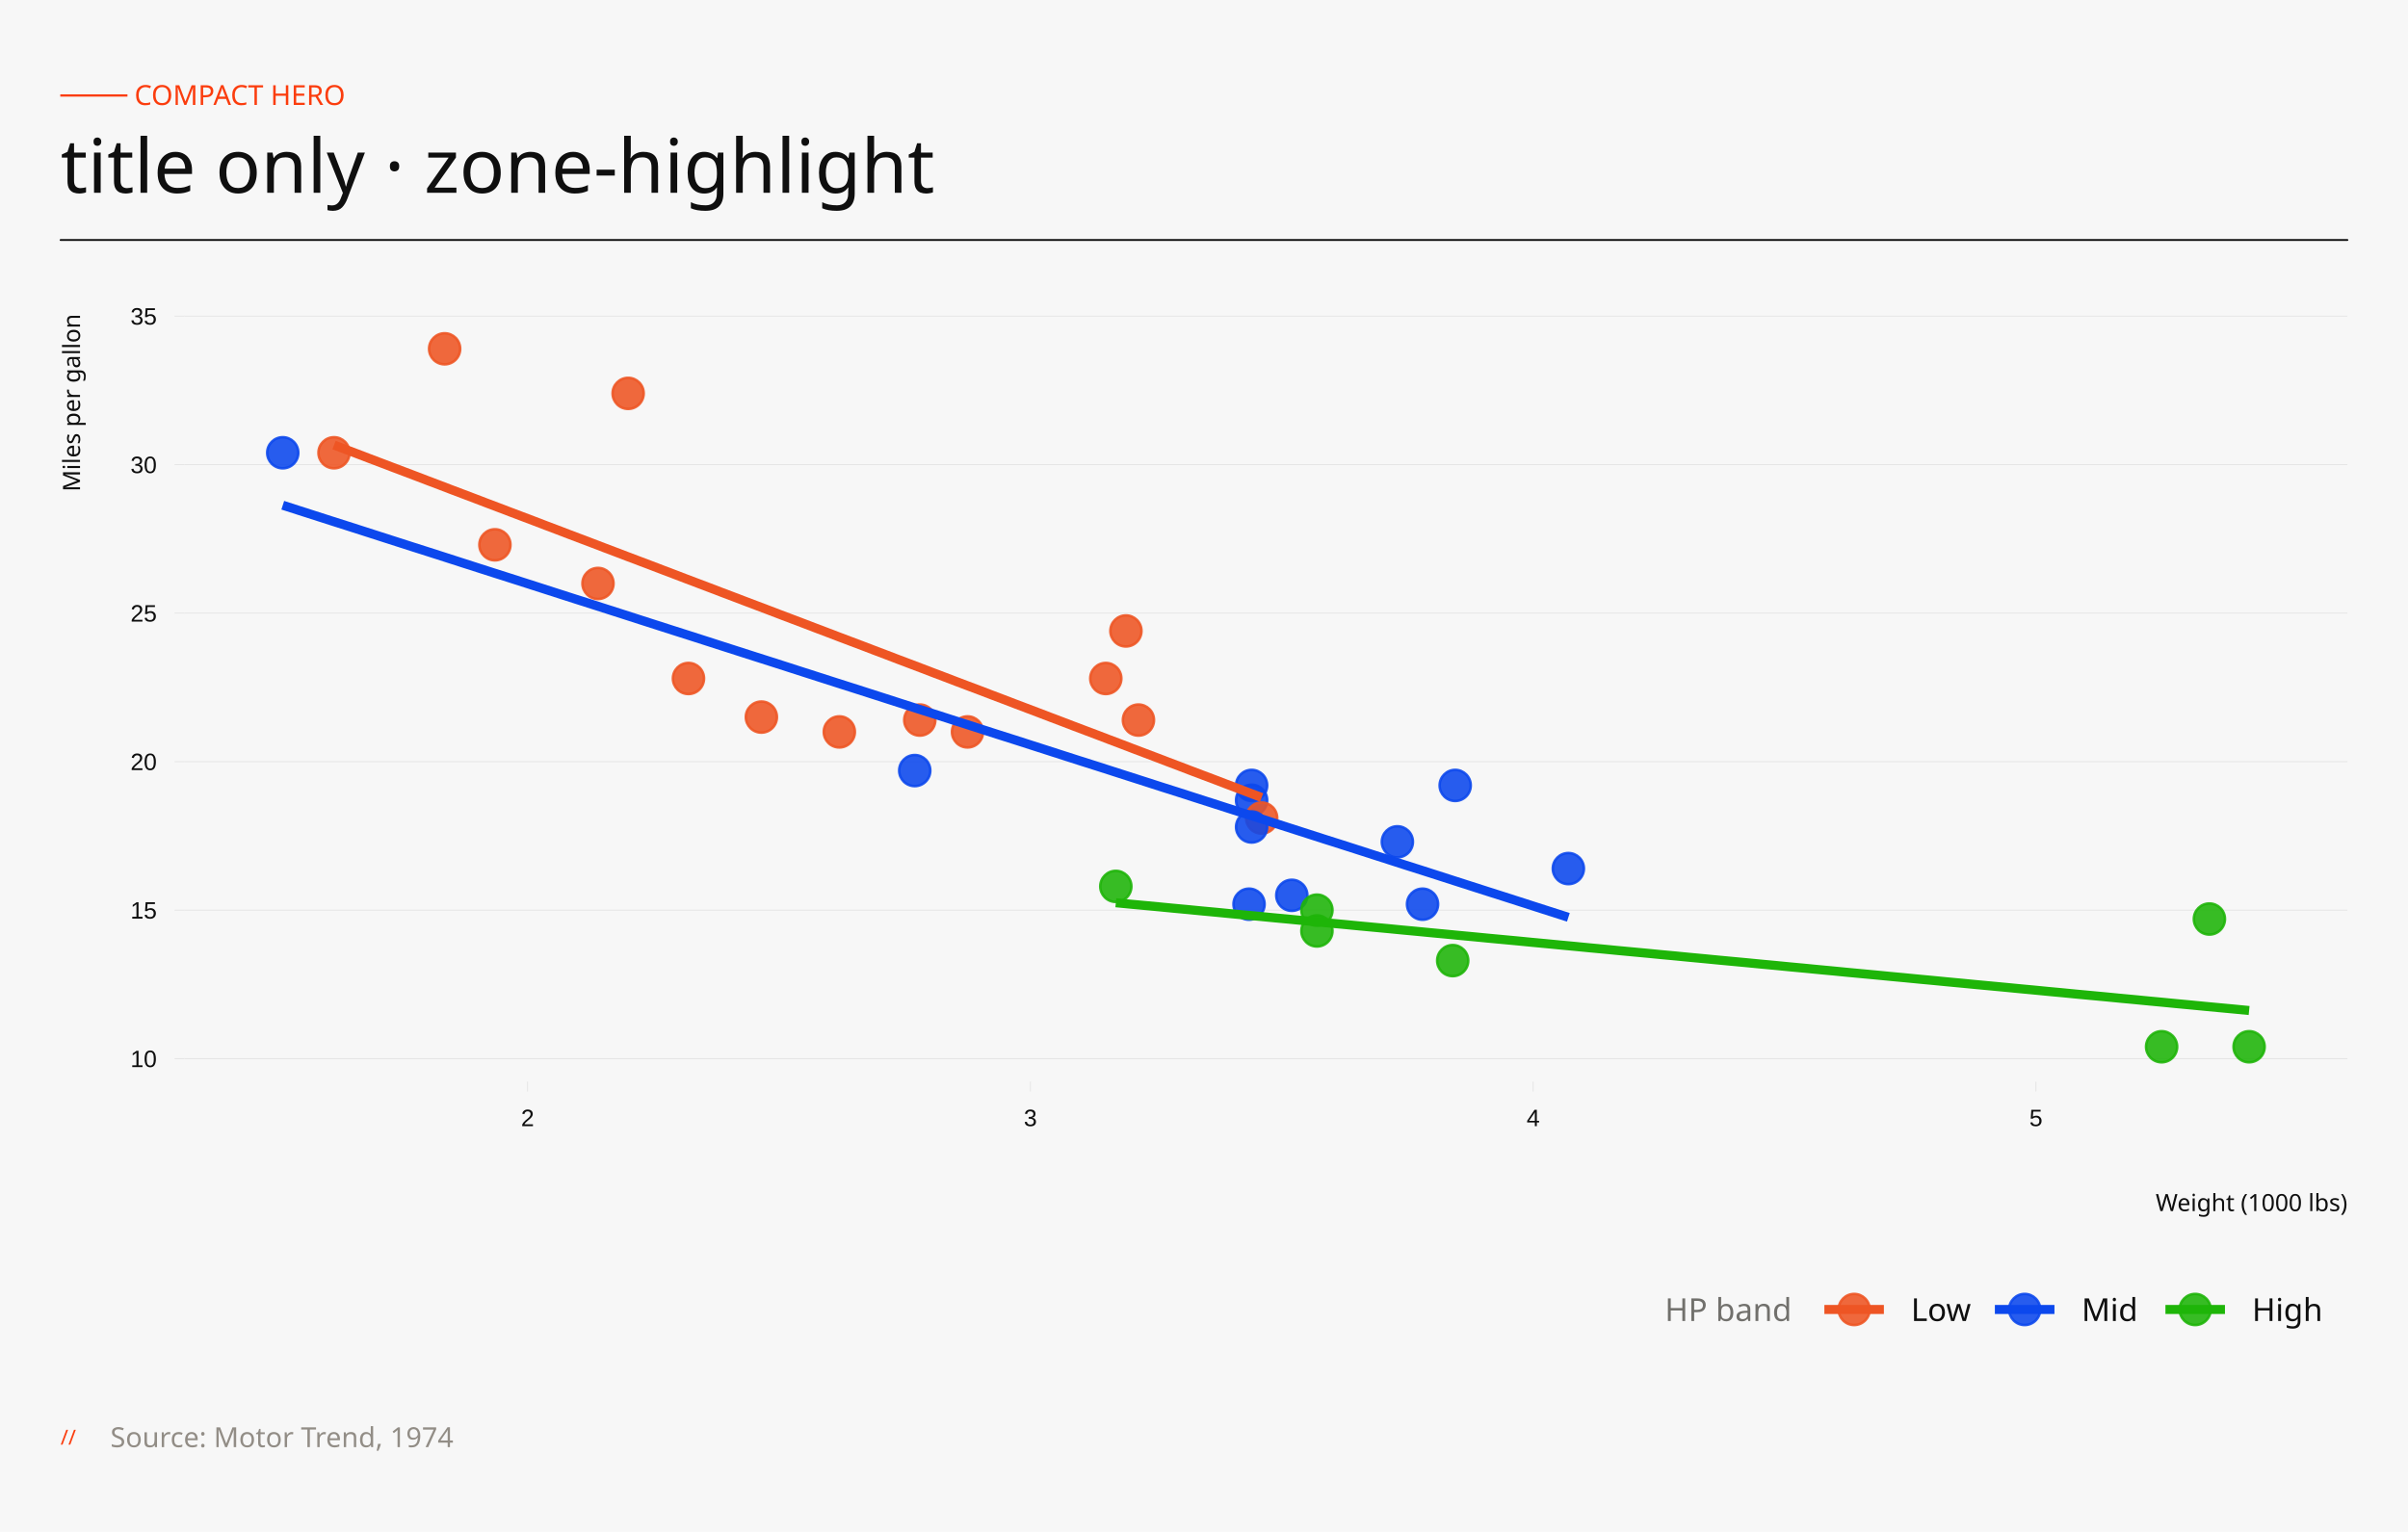
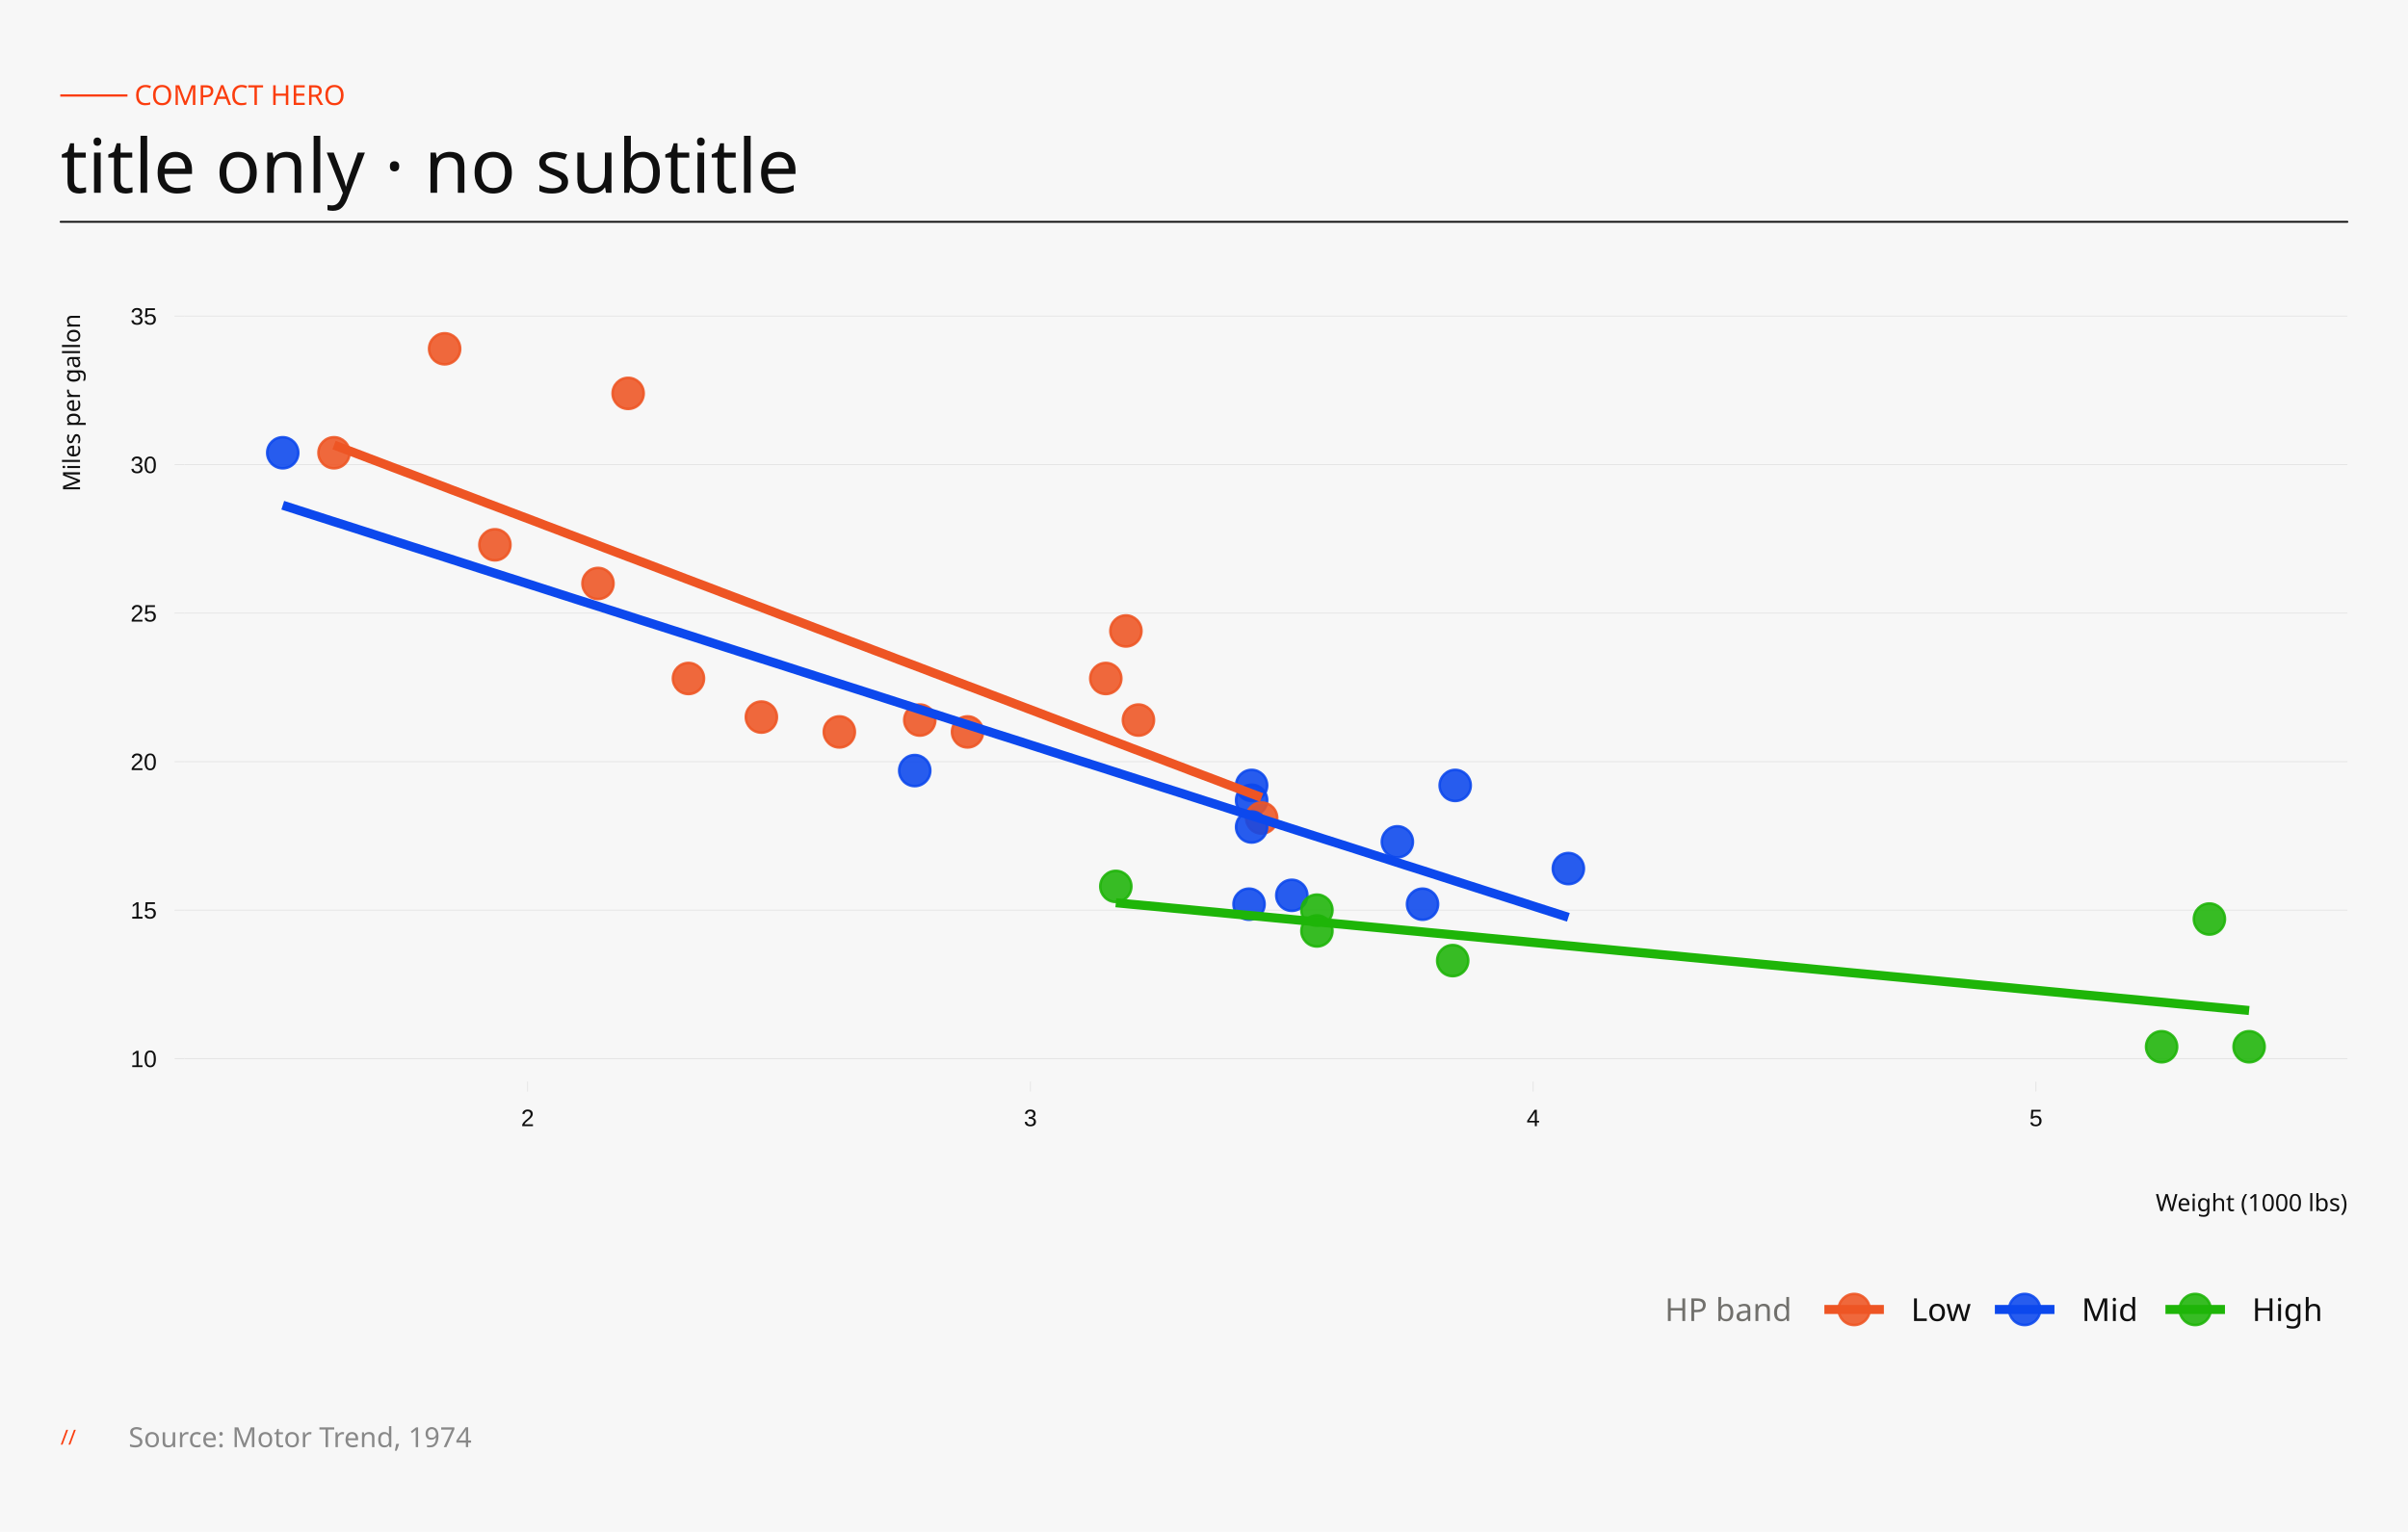
<svg xmlns="http://www.w3.org/2000/svg" width="396.00pt" height="252.00pt" viewBox="0 0 396.00 252.00">
  <g class="svglite">
    <defs>
      <style type="text/css">
    .svglite line, .svglite polyline, .svglite polygon, .svglite path, .svglite rect, .svglite circle {
      fill: none;
      stroke: #000000;
      stroke-linecap: round;
      stroke-linejoin: round;
      stroke-miterlimit: 10.00;
    }
    .svglite text {
      white-space: pre;
    }
    .svglite g.glyphgroup path {
      fill: inherit;
      stroke: none;
    }
  </style>
    </defs>
    <rect width="100%" height="100%" style="stroke: none; fill: none;" />
    <defs>
      <clipPath id="cpMC4wMHwzOTYuMDB8MC4wMHwyNTIuMDA=">
        <rect x="0.00" y="0.00" width="396.00" height="252.00" />
      </clipPath>
    </defs>
    <g clip-path="url(#cpMC4wMHwzOTYuMDB8MC4wMHwyNTIuMDA=)">
      <rect x="0.00" y="0.00" width="396.00" height="252.00" style="stroke-width: 0.63; stroke: none; fill: #F7F7F7;" />
    </g>
    <defs>
      <clipPath id="cpMzAuMzN8Mzg2LjA0fDUxLjY0fDE3Ny45Mw==">
        <rect x="30.33" y="51.64" width="355.71" height="126.30" />
      </clipPath>
    </defs>
    <g clip-path="url(#cpMzAuMzN8Mzg2LjA0fDUxLjY0fDE3Ny45Mw==)">
      <rect x="30.33" y="51.64" width="355.71" height="126.30" style="stroke-width: 0.63; stroke: none; fill: #F7F7F7;" />
      <polyline points="30.33,174.15 386.04,174.15 " style="stroke-width: 0.15; stroke: #E4E4E4; stroke-linecap: butt;" />
      <polyline points="30.33,149.72 386.04,149.72 " style="stroke-width: 0.15; stroke: #E4E4E4; stroke-linecap: butt;" />
      <polyline points="30.33,125.29 386.04,125.29 " style="stroke-width: 0.15; stroke: #E4E4E4; stroke-linecap: butt;" />
      <polyline points="30.33,100.86 386.04,100.86 " style="stroke-width: 0.15; stroke: #E4E4E4; stroke-linecap: butt;" />
      <polyline points="30.33,76.43 386.04,76.43 " style="stroke-width: 0.15; stroke: #E4E4E4; stroke-linecap: butt;" />
      <polyline points="30.33,52.00 386.04,52.00 " style="stroke-width: 0.15; stroke: #E4E4E4; stroke-linecap: butt;" />
      <circle cx="138.03" cy="120.40" r="2.56" style="stroke-width: 0.42; stroke: #EE5524; stroke-opacity: 0.88; fill: #EE5524; fill-opacity: 0.88;" />
      <circle cx="159.11" cy="120.40" r="2.56" style="stroke-width: 0.42; stroke: #EE5524; stroke-opacity: 0.88; fill: #EE5524; fill-opacity: 0.88;" />
      <circle cx="113.22" cy="111.61" r="2.56" style="stroke-width: 0.42; stroke: #EE5524; stroke-opacity: 0.88; fill: #EE5524; fill-opacity: 0.88;" />
      <circle cx="187.22" cy="118.45" r="2.56" style="stroke-width: 0.42; stroke: #EE5524; stroke-opacity: 0.88; fill: #EE5524; fill-opacity: 0.88;" />
      <circle cx="205.83" cy="131.64" r="2.56" style="stroke-width: 0.42; stroke: #0C48ED; stroke-opacity: 0.88; fill: #0C48ED; fill-opacity: 0.88;" />
      <circle cx="207.48" cy="134.57" r="2.56" style="stroke-width: 0.42; stroke: #EE5524; stroke-opacity: 0.88; fill: #EE5524; fill-opacity: 0.88;" />
      <circle cx="216.57" cy="153.14" r="2.56" style="stroke-width: 0.42; stroke: #1EB508; stroke-opacity: 0.88; fill: #1EB508; fill-opacity: 0.88;" />
      <circle cx="185.16" cy="103.79" r="2.56" style="stroke-width: 0.42; stroke: #EE5524; stroke-opacity: 0.88; fill: #EE5524; fill-opacity: 0.88;" />
      <circle cx="181.85" cy="111.61" r="2.56" style="stroke-width: 0.42; stroke: #EE5524; stroke-opacity: 0.88; fill: #EE5524; fill-opacity: 0.88;" />
      <circle cx="205.83" cy="129.20" r="2.56" style="stroke-width: 0.42; stroke: #0C48ED; stroke-opacity: 0.88; fill: #0C48ED; fill-opacity: 0.88;" />
      <circle cx="205.83" cy="136.04" r="2.56" style="stroke-width: 0.42; stroke: #0C48ED; stroke-opacity: 0.88; fill: #0C48ED; fill-opacity: 0.88;" />
      <circle cx="257.92" cy="142.88" r="2.56" style="stroke-width: 0.42; stroke: #0C48ED; stroke-opacity: 0.88; fill: #0C48ED; fill-opacity: 0.88;" />
      <circle cx="229.80" cy="138.48" r="2.56" style="stroke-width: 0.42; stroke: #0C48ED; stroke-opacity: 0.88; fill: #0C48ED; fill-opacity: 0.88;" />
      <circle cx="233.94" cy="148.74" r="2.56" style="stroke-width: 0.42; stroke: #0C48ED; stroke-opacity: 0.88; fill: #0C48ED; fill-opacity: 0.88;" />
      <circle cx="355.48" cy="172.19" r="2.56" style="stroke-width: 0.42; stroke: #1EB508; stroke-opacity: 0.88; fill: #1EB508; fill-opacity: 0.88;" />
      <circle cx="369.87" cy="172.19" r="2.56" style="stroke-width: 0.42; stroke: #1EB508; stroke-opacity: 0.88; fill: #1EB508; fill-opacity: 0.88;" />
      <circle cx="363.34" cy="151.18" r="2.56" style="stroke-width: 0.42; stroke: #1EB508; stroke-opacity: 0.88; fill: #1EB508; fill-opacity: 0.88;" />
      <circle cx="103.30" cy="64.71" r="2.56" style="stroke-width: 0.42; stroke: #EE5524; stroke-opacity: 0.88; fill: #EE5524; fill-opacity: 0.88;" />
      <circle cx="54.93" cy="74.48" r="2.56" style="stroke-width: 0.42; stroke: #EE5524; stroke-opacity: 0.88; fill: #EE5524; fill-opacity: 0.88;" />
      <circle cx="73.12" cy="57.38" r="2.56" style="stroke-width: 0.42; stroke: #EE5524; stroke-opacity: 0.88; fill: #EE5524; fill-opacity: 0.88;" />
      <circle cx="125.21" cy="117.96" r="2.56" style="stroke-width: 0.42; stroke: #EE5524; stroke-opacity: 0.88; fill: #EE5524; fill-opacity: 0.88;" />
      <circle cx="212.44" cy="147.28" r="2.56" style="stroke-width: 0.42; stroke: #0C48ED; stroke-opacity: 0.88; fill: #0C48ED; fill-opacity: 0.88;" />
      <circle cx="205.41" cy="148.74" r="2.56" style="stroke-width: 0.42; stroke: #0C48ED; stroke-opacity: 0.88; fill: #0C48ED; fill-opacity: 0.88;" />
      <circle cx="238.90" cy="158.02" r="2.56" style="stroke-width: 0.42; stroke: #1EB508; stroke-opacity: 0.88; fill: #1EB508; fill-opacity: 0.88;" />
      <circle cx="239.31" cy="129.20" r="2.56" style="stroke-width: 0.42; stroke: #0C48ED; stroke-opacity: 0.88; fill: #0C48ED; fill-opacity: 0.88;" />
      <circle cx="81.39" cy="89.62" r="2.56" style="stroke-width: 0.42; stroke: #EE5524; stroke-opacity: 0.88; fill: #EE5524; fill-opacity: 0.88;" />
      <circle cx="98.34" cy="95.98" r="2.56" style="stroke-width: 0.42; stroke: #EE5524; stroke-opacity: 0.88; fill: #EE5524; fill-opacity: 0.88;" />
      <circle cx="46.50" cy="74.48" r="2.56" style="stroke-width: 0.42; stroke: #0C48ED; stroke-opacity: 0.88; fill: #0C48ED; fill-opacity: 0.88;" />
      <circle cx="183.50" cy="145.81" r="2.56" style="stroke-width: 0.42; stroke: #1EB508; stroke-opacity: 0.88; fill: #1EB508; fill-opacity: 0.88;" />
      <circle cx="150.43" cy="126.76" r="2.56" style="stroke-width: 0.42; stroke: #0C48ED; stroke-opacity: 0.88; fill: #0C48ED; fill-opacity: 0.88;" />
      <circle cx="216.57" cy="149.72" r="2.56" style="stroke-width: 0.42; stroke: #1EB508; stroke-opacity: 0.88; fill: #1EB508; fill-opacity: 0.88;" />
      <circle cx="151.26" cy="118.45" r="2.56" style="stroke-width: 0.42; stroke: #EE5524; stroke-opacity: 0.88; fill: #EE5524; fill-opacity: 0.88;" />
      <polyline points="54.93,73.21 56.86,73.94 58.79,74.67 60.72,75.41 62.65,76.14 64.59,76.88 66.52,77.61 68.45,78.34 70.38,79.08 72.31,79.81 74.24,80.55 76.17,81.28 78.10,82.01 80.03,82.75 81.96,83.48 83.90,84.22 85.83,84.95 87.76,85.68 89.69,86.42 91.62,87.15 93.55,87.89 95.48,88.62 97.41,89.35 99.34,90.09 101.27,90.82 103.21,91.56 105.14,92.29 107.07,93.02 109.00,93.76 110.93,94.49 112.86,95.23 114.79,95.96 116.72,96.69 118.65,97.43 120.58,98.16 122.52,98.90 124.45,99.63 126.38,100.36 128.31,101.10 130.24,101.83 132.17,102.56 134.10,103.30 136.03,104.03 137.96,104.77 139.89,105.50 141.83,106.23 143.76,106.97 145.69,107.70 147.62,108.44 149.55,109.17 151.48,109.90 153.41,110.64 155.34,111.37 157.27,112.11 159.20,112.84 161.14,113.57 163.07,114.31 165.00,115.04 166.93,115.78 168.86,116.51 170.79,117.24 172.72,117.98 174.65,118.71 176.58,119.45 178.51,120.18 180.45,120.91 182.38,121.65 184.31,122.38 186.24,123.12 188.17,123.85 190.10,124.58 192.03,125.32 193.96,126.05 195.89,126.79 197.82,127.52 199.76,128.25 201.69,128.99 203.62,129.72 205.55,130.46 207.48,131.19 " style="stroke-width: 1.49; stroke: #EE5524; stroke-linecap: butt;" />
      <polyline points="46.50,83.11 49.17,83.97 51.85,84.83 54.53,85.69 57.20,86.54 59.88,87.40 62.55,88.26 65.23,89.12 67.91,89.98 70.58,90.83 73.26,91.69 75.93,92.55 78.61,93.41 81.29,94.27 83.96,95.12 86.64,95.98 89.32,96.84 91.99,97.70 94.67,98.56 97.34,99.41 100.02,100.27 102.70,101.13 105.37,101.99 108.05,102.85 110.73,103.71 113.40,104.56 116.08,105.42 118.75,106.28 121.43,107.14 124.11,108.00 126.78,108.85 129.46,109.71 132.13,110.57 134.81,111.43 137.49,112.29 140.16,113.14 142.84,114.00 145.52,114.86 148.19,115.72 150.87,116.58 153.54,117.43 156.22,118.29 158.90,119.15 161.57,120.01 164.25,120.87 166.93,121.72 169.60,122.58 172.28,123.44 174.95,124.30 177.63,125.16 180.31,126.01 182.98,126.87 185.66,127.73 188.34,128.59 191.01,129.45 193.69,130.30 196.36,131.16 199.04,132.02 201.72,132.88 204.39,133.74 207.07,134.59 209.74,135.45 212.42,136.31 215.10,137.17 217.77,138.03 220.45,138.88 223.13,139.74 225.80,140.60 228.48,141.46 231.15,142.32 233.83,143.17 236.51,144.03 239.18,144.89 241.86,145.75 244.54,146.61 247.21,147.46 249.89,148.32 252.56,149.18 255.24,150.04 257.92,150.90 " style="stroke-width: 1.49; stroke: #0C48ED; stroke-linecap: butt;" />
      <polyline points="183.50,148.50 185.86,148.73 188.22,148.95 190.58,149.17 192.94,149.40 195.30,149.62 197.66,149.85 200.02,150.07 202.37,150.30 204.73,150.52 207.09,150.74 209.45,150.97 211.81,151.19 214.17,151.42 216.53,151.64 218.89,151.87 221.25,152.09 223.61,152.32 225.97,152.54 228.32,152.76 230.68,152.99 233.04,153.21 235.40,153.44 237.76,153.66 240.12,153.89 242.48,154.11 244.84,154.34 247.20,154.56 249.56,154.78 251.91,155.01 254.27,155.23 256.63,155.46 258.99,155.68 261.35,155.91 263.71,156.13 266.07,156.36 268.43,156.58 270.79,156.80 273.15,157.03 275.51,157.25 277.86,157.48 280.22,157.70 282.58,157.93 284.94,158.15 287.30,158.37 289.66,158.60 292.02,158.82 294.38,159.05 296.74,159.27 299.10,159.50 301.46,159.72 303.81,159.95 306.17,160.17 308.53,160.39 310.89,160.62 313.25,160.84 315.61,161.07 317.97,161.29 320.33,161.52 322.69,161.74 325.05,161.97 327.41,162.19 329.76,162.41 332.12,162.64 334.48,162.86 336.84,163.09 339.20,163.31 341.56,163.54 343.92,163.76 346.28,163.98 348.64,164.21 351.00,164.43 353.36,164.66 355.71,164.88 358.07,165.11 360.43,165.33 362.79,165.56 365.15,165.78 367.51,166.00 369.87,166.23 " style="stroke-width: 1.49; stroke: #1EB508; stroke-linecap: butt;" />
    </g>
    <g clip-path="url(#cpMC4wMHwzOTYuMDB8MC4wMHwyNTIuMDA=)">
      <text x="25.79" y="175.54" text-anchor="end" style="font-size: 3.90px;fill: #0F0F0F; font-family: &quot;Arial&quot;;" textLength="4.31px" lengthAdjust="spacingAndGlyphs">10</text>
      <text x="25.79" y="151.11" text-anchor="end" style="font-size: 3.90px;fill: #0F0F0F; font-family: &quot;Arial&quot;;" textLength="4.31px" lengthAdjust="spacingAndGlyphs">15</text>
      <text x="25.79" y="126.68" text-anchor="end" style="font-size: 3.90px;fill: #0F0F0F; font-family: &quot;Arial&quot;;" textLength="4.31px" lengthAdjust="spacingAndGlyphs">20</text>
      <text x="25.79" y="102.25" text-anchor="end" style="font-size: 3.90px;fill: #0F0F0F; font-family: &quot;Arial&quot;;" textLength="4.31px" lengthAdjust="spacingAndGlyphs">25</text>
      <text x="25.79" y="77.83" text-anchor="end" style="font-size: 3.90px;fill: #0F0F0F; font-family: &quot;Arial&quot;;" textLength="4.31px" lengthAdjust="spacingAndGlyphs">30</text>
      <text x="25.79" y="53.40" text-anchor="end" style="font-size: 3.90px;fill: #0F0F0F; font-family: &quot;Arial&quot;;" textLength="4.31px" lengthAdjust="spacingAndGlyphs">35</text>
      <polyline points="28.71,174.15 30.33,174.15 " style="stroke-width: 0.15; stroke: #E4E4E4; stroke-linecap: butt;" />
      <polyline points="28.71,149.72 30.33,149.72 " style="stroke-width: 0.15; stroke: #E4E4E4; stroke-linecap: butt;" />
      <polyline points="28.71,125.29 30.33,125.29 " style="stroke-width: 0.15; stroke: #E4E4E4; stroke-linecap: butt;" />
      <polyline points="28.71,100.86 30.33,100.86 " style="stroke-width: 0.15; stroke: #E4E4E4; stroke-linecap: butt;" />
      <polyline points="28.71,76.43 30.33,76.43 " style="stroke-width: 0.15; stroke: #E4E4E4; stroke-linecap: butt;" />
      <polyline points="28.71,52.00 30.33,52.00 " style="stroke-width: 0.15; stroke: #E4E4E4; stroke-linecap: butt;" />
      <polyline points="86.76,179.55 86.76,177.93 " style="stroke-width: 0.15; stroke: #E4E4E4; stroke-linecap: butt;" />
      <polyline points="169.45,179.55 169.45,177.93 " style="stroke-width: 0.15; stroke: #E4E4E4; stroke-linecap: butt;" />
      <polyline points="252.13,179.55 252.13,177.93 " style="stroke-width: 0.15; stroke: #E4E4E4; stroke-linecap: butt;" />
      <polyline points="334.81,179.55 334.81,177.93 " style="stroke-width: 0.15; stroke: #E4E4E4; stroke-linecap: butt;" />
      <text x="86.76" y="185.25" text-anchor="middle" style="font-size: 3.90px;fill: #0F0F0F; font-family: &quot;Arial&quot;;" textLength="2.16px" lengthAdjust="spacingAndGlyphs">2</text>
      <text x="169.45" y="185.25" text-anchor="middle" style="font-size: 3.90px;fill: #0F0F0F; font-family: &quot;Arial&quot;;" textLength="2.16px" lengthAdjust="spacingAndGlyphs">3</text>
      <text x="252.13" y="185.25" text-anchor="middle" style="font-size: 3.90px;fill: #0F0F0F; font-family: &quot;Arial&quot;;" textLength="2.16px" lengthAdjust="spacingAndGlyphs">4</text>
      <text x="334.81" y="185.25" text-anchor="middle" style="font-size: 3.90px;fill: #0F0F0F; font-family: &quot;Arial&quot;;" textLength="2.16px" lengthAdjust="spacingAndGlyphs">5</text>
      <text x="386.04" y="199.23" text-anchor="end" style="font-size: 3.90px; font-weight: 100;fill: #0F0F0F; font-family: &quot;JetBrains Mono&quot;;" textLength="39.58px" lengthAdjust="spacingAndGlyphs">Weight (1000 lbs)</text>
      <text transform="translate(13.16,51.64) rotate(-90)" text-anchor="end" style="font-size: 3.90px; font-weight: 100;fill: #0F0F0F; font-family: &quot;JetBrains Mono&quot;;" textLength="37.25px" lengthAdjust="spacingAndGlyphs">Miles per gallon</text>
      <rect x="270.56" y="206.05" width="115.48" height="18.72" style="stroke-width: 0.75; stroke: none;" />
      <rect x="270.56" y="206.05" width="115.48" height="18.72" style="stroke-width: 0.63; stroke: none; fill: #F7F7F7;" />
      <text x="273.79" y="217.31" style="font-size: 5.20px;fill: #71706C; font-family: &quot;JetBrains Mono&quot;;" textLength="21.77px" lengthAdjust="spacingAndGlyphs">HP band</text>
      <rect x="298.80" y="209.29" width="12.24" height="12.24" style="stroke-width: 0.63; stroke: none; fill: #F7F7F7;" />
      <circle cx="304.92" cy="215.41" r="2.56" style="stroke-width: 0.42; stroke: #EE5524; stroke-opacity: 0.88; fill: #EE5524; fill-opacity: 0.88;" />
      <line x1="300.02" y1="215.41" x2="309.81" y2="215.41" style="stroke-width: 1.49; stroke: #EE5524; stroke-linecap: butt;" />
      <rect x="326.84" y="209.29" width="12.24" height="12.24" style="stroke-width: 0.63; stroke: none; fill: #F7F7F7;" />
      <circle cx="332.96" cy="215.41" r="2.56" style="stroke-width: 0.42; stroke: #0C48ED; stroke-opacity: 0.88; fill: #0C48ED; fill-opacity: 0.88;" />
      <line x1="328.06" y1="215.41" x2="337.86" y2="215.41" style="stroke-width: 1.49; stroke: #0C48ED; stroke-linecap: butt;" />
      <rect x="354.88" y="209.29" width="12.24" height="12.24" style="stroke-width: 0.63; stroke: none; fill: #F7F7F7;" />
      <circle cx="361.00" cy="215.41" r="2.56" style="stroke-width: 0.42; stroke: #1EB508; stroke-opacity: 0.88; fill: #1EB508; fill-opacity: 0.88;" />
      <line x1="356.11" y1="215.41" x2="365.90" y2="215.41" style="stroke-width: 1.49; stroke: #1EB508; stroke-linecap: butt;" />
      <text x="314.27" y="217.31" style="font-size: 5.20px;fill: #0F0F0F; font-family: &quot;JetBrains Mono&quot;;" textLength="9.33px" lengthAdjust="spacingAndGlyphs">Low</text>
      <text x="342.32" y="217.31" style="font-size: 5.20px;fill: #0F0F0F; font-family: &quot;JetBrains Mono&quot;;" textLength="9.33px" lengthAdjust="spacingAndGlyphs">Mid</text>
      <text x="370.36" y="217.31" style="font-size: 5.20px;fill: #0F0F0F; font-family: &quot;JetBrains Mono&quot;;" textLength="12.44px" lengthAdjust="spacingAndGlyphs">High</text>
-       <text x="9.96" y="31.71" style="font-size: 12.35px;fill: #0F0F0F; font-family: &quot;Archivo&quot;;" textLength="131.84px" lengthAdjust="spacingAndGlyphs">title only · zone-highlight</text>
+       <text x="9.96" y="31.71" style="font-size: 12.35px;fill: #0F0F0F; font-family: &quot;Archivo&quot;;" textLength="110.97px" lengthAdjust="spacingAndGlyphs">title only · no subtitle</text>
      <text x="9.96" y="17.27" style="font-size: 4.55px;fill: #FB3D0E; font-family: &quot;JetBrains Mono&quot;;" textLength="46.48px" lengthAdjust="spacingAndGlyphs">──── COMPACT HERO</text>
-       <polyline points="9.96,39.48 386.04,39.48 " style="stroke-width: 0.30; stroke: #0F0F0F;" />
-       <text x="9.96" y="237.64" style="font-size: 3.41px;fill: #FB3D0E; font-family: &quot;JetBrains Mono&quot;;" textLength="8.19px" lengthAdjust="spacingAndGlyphs">//  </text>
-       <text x="18.15" y="238.05" style="font-size: 4.55px;fill: #928D86; font-family: &quot;JetBrains Mono&quot;;" textLength="68.36px" lengthAdjust="spacingAndGlyphs">Source: Motor Trend, 1974</text>
+       <polyline points="9.96,36.49 386.04,36.49 " style="stroke-width: 0.30; stroke: #0F0F0F;" />
+       <text x="9.96" y="237.64" style="font-size: 3.41px; font-weight: 100;fill: #FB3D0E; font-family: &quot;JetBrains Mono&quot;;" textLength="8.19px" lengthAdjust="spacingAndGlyphs">//  </text>
+       <text x="21.14" y="238.05" style="font-size: 4.55px;fill: #888888; font-family: &quot;JetBrains Mono&quot;;" textLength="68.36px" lengthAdjust="spacingAndGlyphs">Source: Motor Trend, 1974</text>
    </g>
  </g>
</svg>
